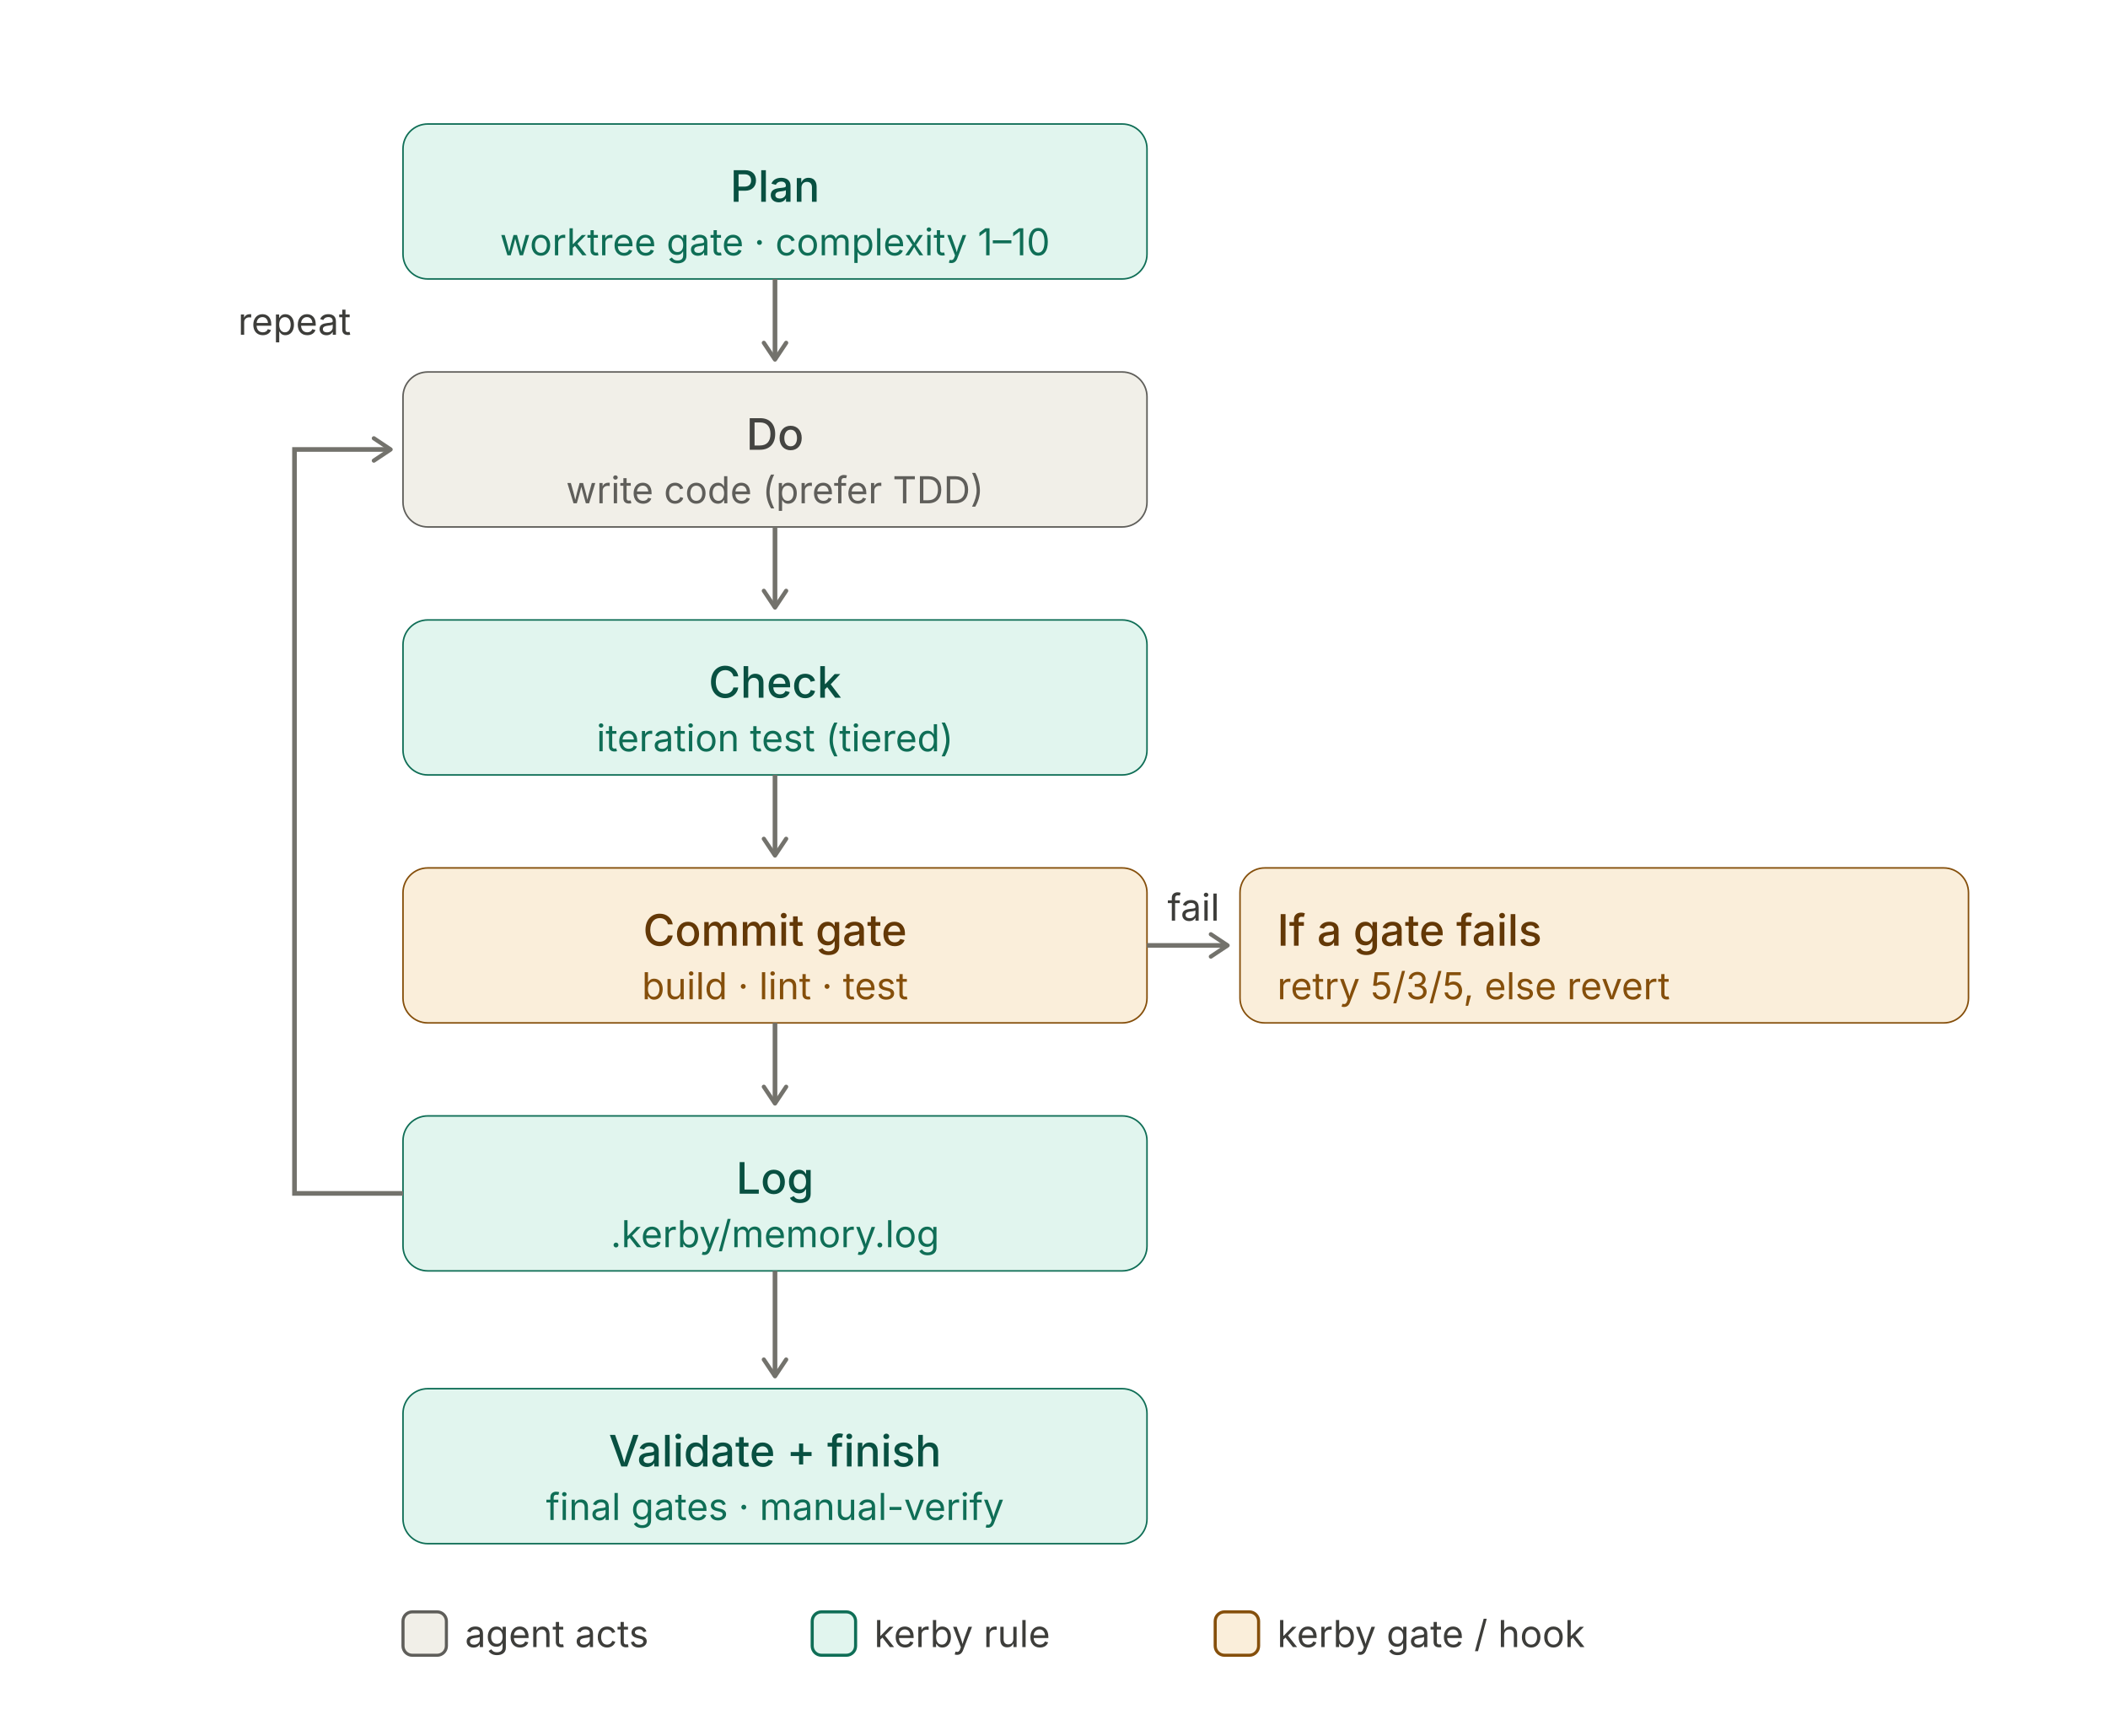
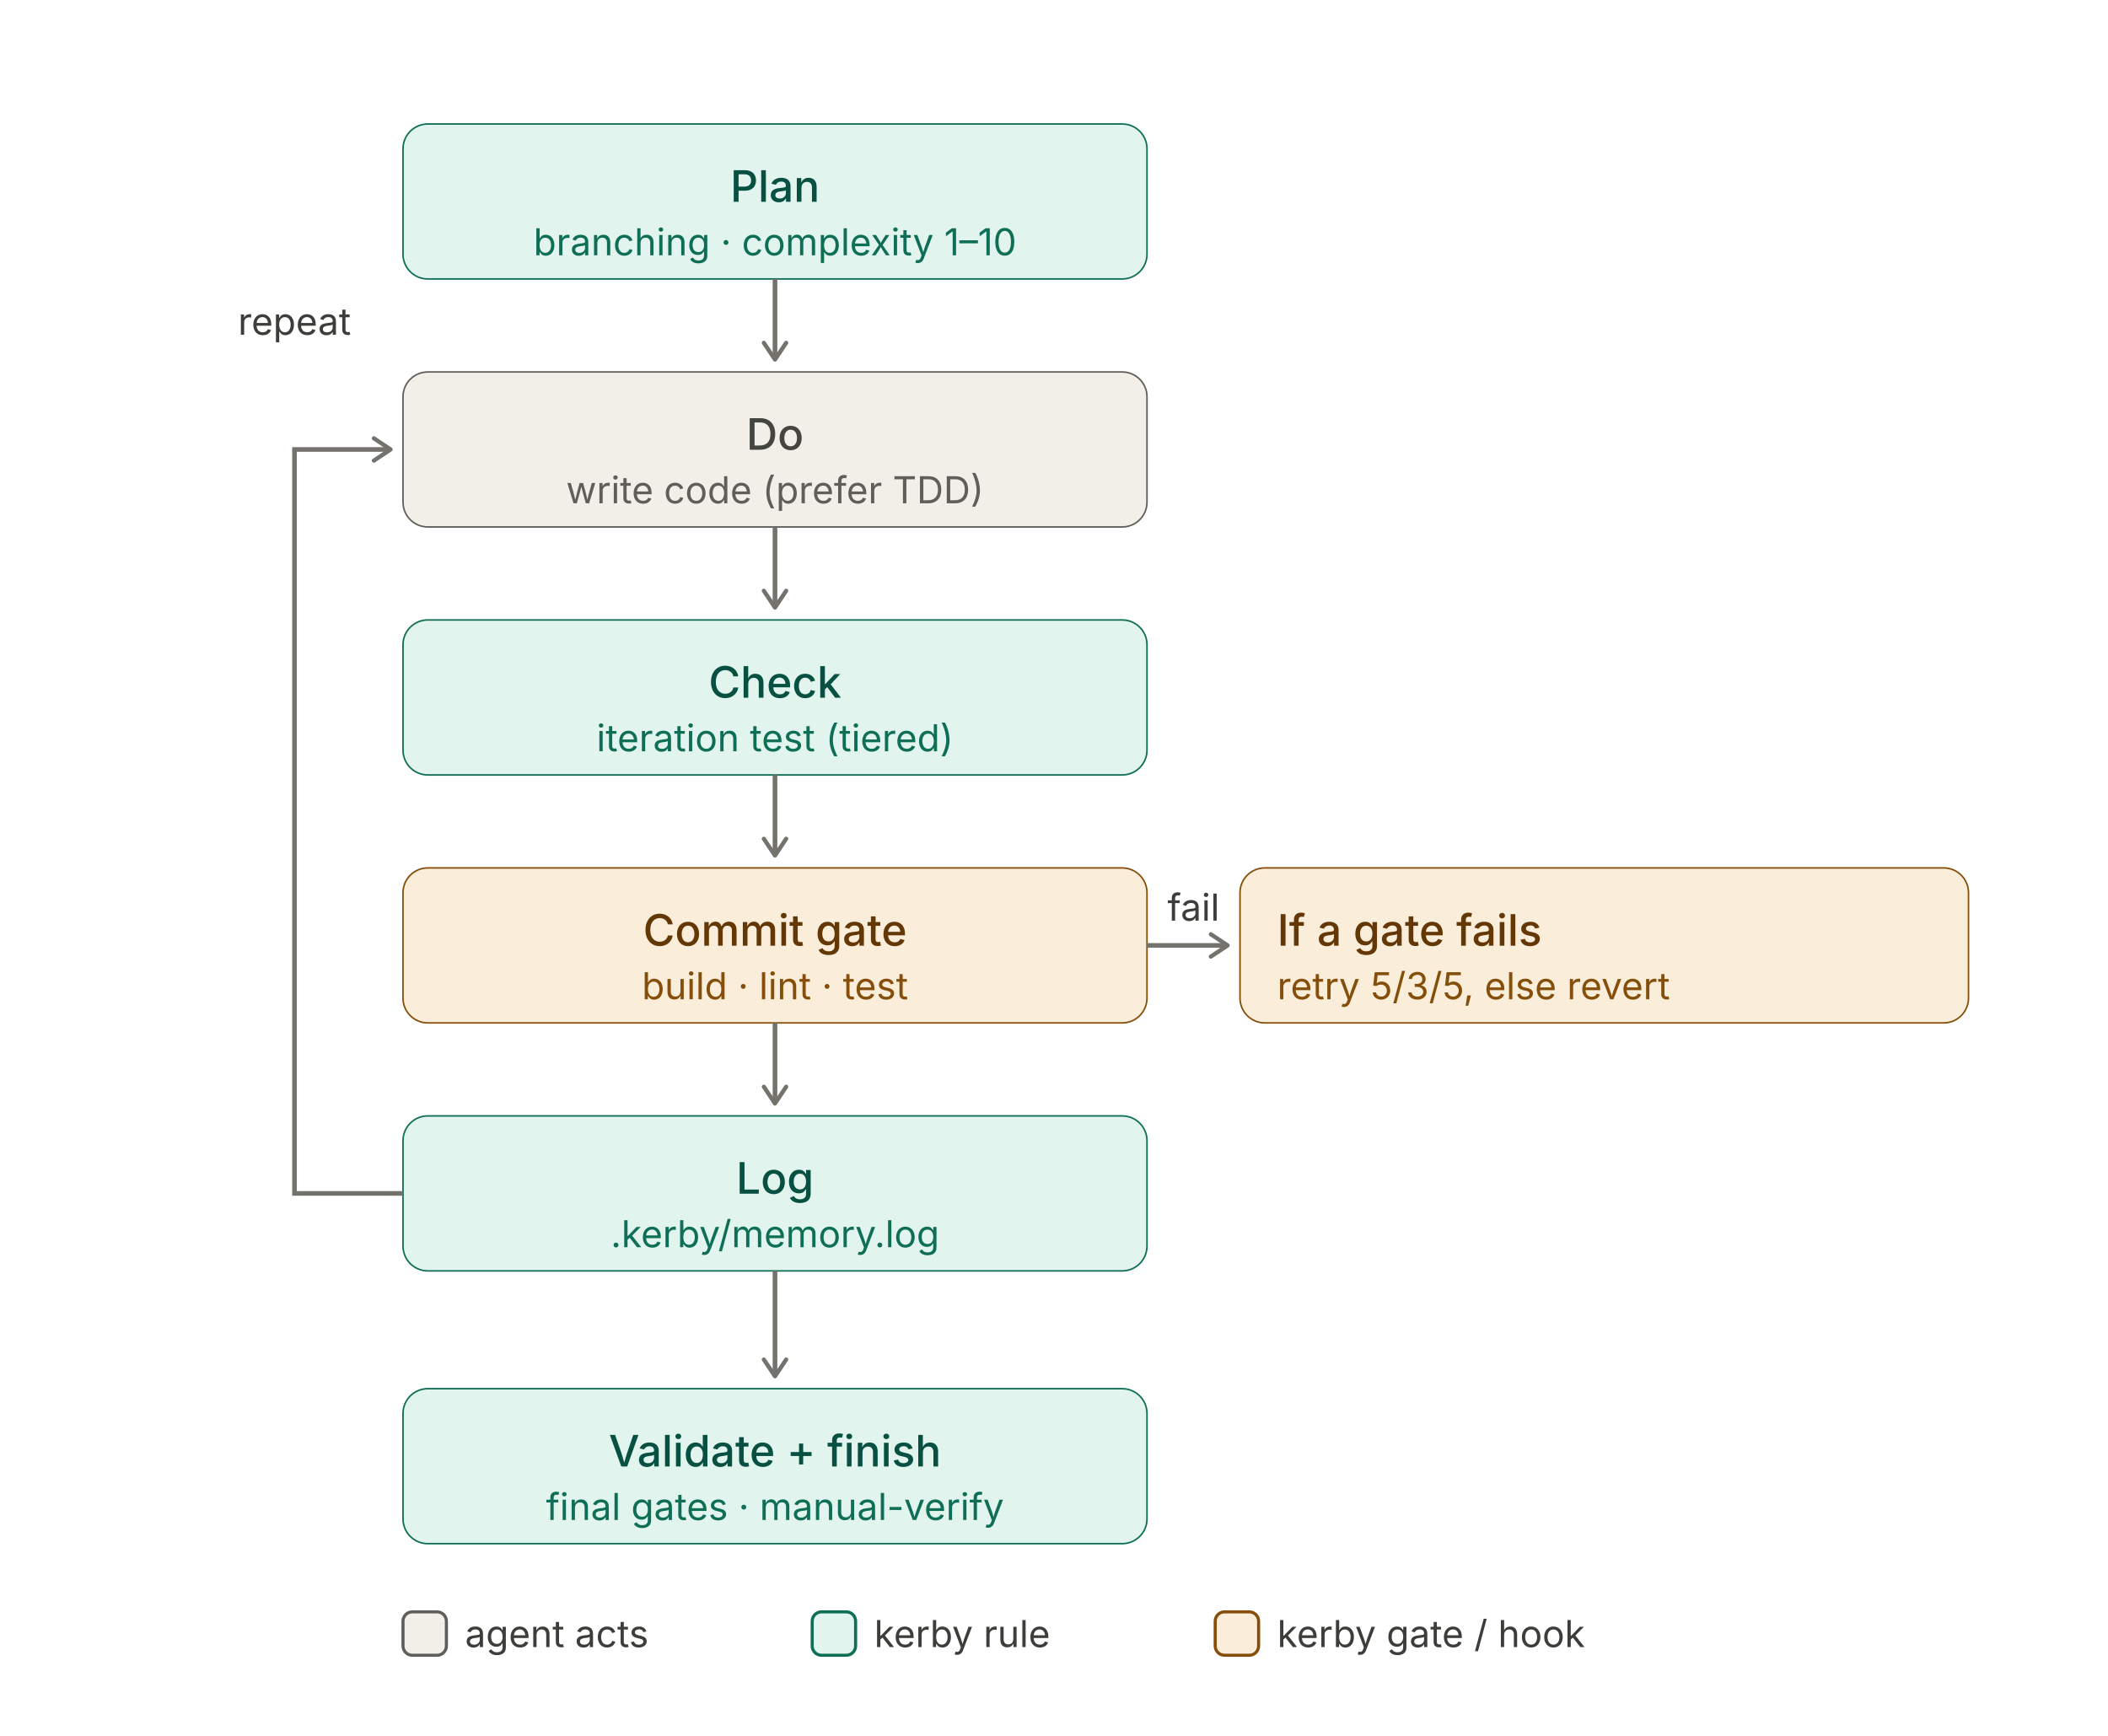
<svg xmlns="http://www.w3.org/2000/svg" width="100%" viewBox="0 0 680 560" role="img" style="">
  <defs>
    <marker id="arrow" viewBox="0 0 10 10" refX="8" refY="5" markerWidth="6" markerHeight="6" orient="auto-start-reverse">
      <path d="M2 1L8 5L2 9" fill="none" stroke="context-stroke" stroke-width="1.5" stroke-linecap="round" stroke-linejoin="round" />
    </marker>
  </defs>
  <g style="fill:rgb(0, 0, 0);stroke:none;color:rgb(0, 0, 0);stroke-width:1px;stroke-linecap:butt;stroke-linejoin:miter;opacity:1;font-family:&quot;Anthropic Sans&quot;, -apple-system, &quot;system-ui&quot;, &quot;Segoe UI&quot;, sans-serif;font-size:16px;font-weight:400;text-anchor:start;dominant-baseline:auto">
    <rect x="130" y="40" width="240" height="50" rx="8" stroke-width="0.5" style="fill:rgb(225, 245, 238);stroke:rgb(15, 110, 86);color:rgb(0, 0, 0);stroke-width:0.5px;stroke-linecap:butt;stroke-linejoin:miter;opacity:1;font-family:&quot;Anthropic Sans&quot;, -apple-system, &quot;system-ui&quot;, &quot;Segoe UI&quot;, sans-serif;font-size:16px;font-weight:400;text-anchor:start;dominant-baseline:auto" />
    <text x="250" y="60" text-anchor="middle" dominant-baseline="central" style="fill:rgb(8, 80, 65);stroke:none;color:rgb(0, 0, 0);stroke-width:1px;stroke-linecap:butt;stroke-linejoin:miter;opacity:1;font-family:&quot;Anthropic Sans&quot;, -apple-system, &quot;system-ui&quot;, &quot;Segoe UI&quot;, sans-serif;font-size:14px;font-weight:500;text-anchor:middle;dominant-baseline:central">Plan</text>
-     <text x="250" y="78" text-anchor="middle" dominant-baseline="central" style="fill:rgb(15, 110, 86);stroke:none;color:rgb(0, 0, 0);stroke-width:1px;stroke-linecap:butt;stroke-linejoin:miter;opacity:1;font-family:&quot;Anthropic Sans&quot;, -apple-system, &quot;system-ui&quot;, &quot;Segoe UI&quot;, sans-serif;font-size:12px;font-weight:400;text-anchor:middle;dominant-baseline:central">worktree gate · complexity 1–10</text>
+     <text x="250" y="78" text-anchor="middle" dominant-baseline="central" style="fill:rgb(15, 110, 86);stroke:none;color:rgb(0, 0, 0);stroke-width:1px;stroke-linecap:butt;stroke-linejoin:miter;opacity:1;font-family:&quot;Anthropic Sans&quot;, -apple-system, &quot;system-ui&quot;, &quot;Segoe UI&quot;, sans-serif;font-size:12px;font-weight:400;text-anchor:middle;dominant-baseline:central">branching · complexity 1–10</text>
  </g>
  <g style="fill:rgb(0, 0, 0);stroke:none;color:rgb(0, 0, 0);stroke-width:1px;stroke-linecap:butt;stroke-linejoin:miter;opacity:1;font-family:&quot;Anthropic Sans&quot;, -apple-system, &quot;system-ui&quot;, &quot;Segoe UI&quot;, sans-serif;font-size:16px;font-weight:400;text-anchor:start;dominant-baseline:auto">
    <rect x="130" y="120" width="240" height="50" rx="8" stroke-width="0.5" style="fill:rgb(241, 239, 232);stroke:rgb(95, 94, 90);color:rgb(0, 0, 0);stroke-width:0.5px;stroke-linecap:butt;stroke-linejoin:miter;opacity:1;font-family:&quot;Anthropic Sans&quot;, -apple-system, &quot;system-ui&quot;, &quot;Segoe UI&quot;, sans-serif;font-size:16px;font-weight:400;text-anchor:start;dominant-baseline:auto" />
    <text x="250" y="140" text-anchor="middle" dominant-baseline="central" style="fill:rgb(68, 68, 65);stroke:none;color:rgb(0, 0, 0);stroke-width:1px;stroke-linecap:butt;stroke-linejoin:miter;opacity:1;font-family:&quot;Anthropic Sans&quot;, -apple-system, &quot;system-ui&quot;, &quot;Segoe UI&quot;, sans-serif;font-size:14px;font-weight:500;text-anchor:middle;dominant-baseline:central">Do</text>
    <text x="250" y="158" text-anchor="middle" dominant-baseline="central" style="fill:rgb(95, 94, 90);stroke:none;color:rgb(0, 0, 0);stroke-width:1px;stroke-linecap:butt;stroke-linejoin:miter;opacity:1;font-family:&quot;Anthropic Sans&quot;, -apple-system, &quot;system-ui&quot;, &quot;Segoe UI&quot;, sans-serif;font-size:12px;font-weight:400;text-anchor:middle;dominant-baseline:central">write code (prefer TDD)</text>
  </g>
  <g style="fill:rgb(0, 0, 0);stroke:none;color:rgb(0, 0, 0);stroke-width:1px;stroke-linecap:butt;stroke-linejoin:miter;opacity:1;font-family:&quot;Anthropic Sans&quot;, -apple-system, &quot;system-ui&quot;, &quot;Segoe UI&quot;, sans-serif;font-size:16px;font-weight:400;text-anchor:start;dominant-baseline:auto">
    <rect x="130" y="200" width="240" height="50" rx="8" stroke-width="0.5" style="fill:rgb(225, 245, 238);stroke:rgb(15, 110, 86);color:rgb(0, 0, 0);stroke-width:0.5px;stroke-linecap:butt;stroke-linejoin:miter;opacity:1;font-family:&quot;Anthropic Sans&quot;, -apple-system, &quot;system-ui&quot;, &quot;Segoe UI&quot;, sans-serif;font-size:16px;font-weight:400;text-anchor:start;dominant-baseline:auto" />
    <text x="250" y="220" text-anchor="middle" dominant-baseline="central" style="fill:rgb(8, 80, 65);stroke:none;color:rgb(0, 0, 0);stroke-width:1px;stroke-linecap:butt;stroke-linejoin:miter;opacity:1;font-family:&quot;Anthropic Sans&quot;, -apple-system, &quot;system-ui&quot;, &quot;Segoe UI&quot;, sans-serif;font-size:14px;font-weight:500;text-anchor:middle;dominant-baseline:central">Check</text>
    <text x="250" y="238" text-anchor="middle" dominant-baseline="central" style="fill:rgb(15, 110, 86);stroke:none;color:rgb(0, 0, 0);stroke-width:1px;stroke-linecap:butt;stroke-linejoin:miter;opacity:1;font-family:&quot;Anthropic Sans&quot;, -apple-system, &quot;system-ui&quot;, &quot;Segoe UI&quot;, sans-serif;font-size:12px;font-weight:400;text-anchor:middle;dominant-baseline:central">iteration test (tiered)</text>
  </g>
  <g style="fill:rgb(0, 0, 0);stroke:none;color:rgb(0, 0, 0);stroke-width:1px;stroke-linecap:butt;stroke-linejoin:miter;opacity:1;font-family:&quot;Anthropic Sans&quot;, -apple-system, &quot;system-ui&quot;, &quot;Segoe UI&quot;, sans-serif;font-size:16px;font-weight:400;text-anchor:start;dominant-baseline:auto">
    <rect x="130" y="280" width="240" height="50" rx="8" stroke-width="0.5" style="fill:rgb(250, 238, 218);stroke:rgb(133, 79, 11);color:rgb(0, 0, 0);stroke-width:0.5px;stroke-linecap:butt;stroke-linejoin:miter;opacity:1;font-family:&quot;Anthropic Sans&quot;, -apple-system, &quot;system-ui&quot;, &quot;Segoe UI&quot;, sans-serif;font-size:16px;font-weight:400;text-anchor:start;dominant-baseline:auto" />
    <text x="250" y="300" text-anchor="middle" dominant-baseline="central" style="fill:rgb(99, 56, 6);stroke:none;color:rgb(0, 0, 0);stroke-width:1px;stroke-linecap:butt;stroke-linejoin:miter;opacity:1;font-family:&quot;Anthropic Sans&quot;, -apple-system, &quot;system-ui&quot;, &quot;Segoe UI&quot;, sans-serif;font-size:14px;font-weight:500;text-anchor:middle;dominant-baseline:central">Commit gate</text>
    <text x="250" y="318" text-anchor="middle" dominant-baseline="central" style="fill:rgb(133, 79, 11);stroke:none;color:rgb(0, 0, 0);stroke-width:1px;stroke-linecap:butt;stroke-linejoin:miter;opacity:1;font-family:&quot;Anthropic Sans&quot;, -apple-system, &quot;system-ui&quot;, &quot;Segoe UI&quot;, sans-serif;font-size:12px;font-weight:400;text-anchor:middle;dominant-baseline:central">build · lint · test</text>
  </g>
  <g style="fill:rgb(0, 0, 0);stroke:none;color:rgb(0, 0, 0);stroke-width:1px;stroke-linecap:butt;stroke-linejoin:miter;opacity:1;font-family:&quot;Anthropic Sans&quot;, -apple-system, &quot;system-ui&quot;, &quot;Segoe UI&quot;, sans-serif;font-size:16px;font-weight:400;text-anchor:start;dominant-baseline:auto">
    <rect x="130" y="360" width="240" height="50" rx="8" stroke-width="0.5" style="fill:rgb(225, 245, 238);stroke:rgb(15, 110, 86);color:rgb(0, 0, 0);stroke-width:0.5px;stroke-linecap:butt;stroke-linejoin:miter;opacity:1;font-family:&quot;Anthropic Sans&quot;, -apple-system, &quot;system-ui&quot;, &quot;Segoe UI&quot;, sans-serif;font-size:16px;font-weight:400;text-anchor:start;dominant-baseline:auto" />
    <text x="250" y="380" text-anchor="middle" dominant-baseline="central" style="fill:rgb(8, 80, 65);stroke:none;color:rgb(0, 0, 0);stroke-width:1px;stroke-linecap:butt;stroke-linejoin:miter;opacity:1;font-family:&quot;Anthropic Sans&quot;, -apple-system, &quot;system-ui&quot;, &quot;Segoe UI&quot;, sans-serif;font-size:14px;font-weight:500;text-anchor:middle;dominant-baseline:central">Log</text>
    <text x="250" y="398" text-anchor="middle" dominant-baseline="central" style="fill:rgb(15, 110, 86);stroke:none;color:rgb(0, 0, 0);stroke-width:1px;stroke-linecap:butt;stroke-linejoin:miter;opacity:1;font-family:&quot;Anthropic Sans&quot;, -apple-system, &quot;system-ui&quot;, &quot;Segoe UI&quot;, sans-serif;font-size:12px;font-weight:400;text-anchor:middle;dominant-baseline:central">.kerby/memory.log</text>
  </g>
  <g style="fill:rgb(0, 0, 0);stroke:none;color:rgb(0, 0, 0);stroke-width:1px;stroke-linecap:butt;stroke-linejoin:miter;opacity:1;font-family:&quot;Anthropic Sans&quot;, -apple-system, &quot;system-ui&quot;, &quot;Segoe UI&quot;, sans-serif;font-size:16px;font-weight:400;text-anchor:start;dominant-baseline:auto">
    <rect x="130" y="448" width="240" height="50" rx="8" stroke-width="0.5" style="fill:rgb(225, 245, 238);stroke:rgb(15, 110, 86);color:rgb(0, 0, 0);stroke-width:0.5px;stroke-linecap:butt;stroke-linejoin:miter;opacity:1;font-family:&quot;Anthropic Sans&quot;, -apple-system, &quot;system-ui&quot;, &quot;Segoe UI&quot;, sans-serif;font-size:16px;font-weight:400;text-anchor:start;dominant-baseline:auto" />
    <text x="250" y="468" text-anchor="middle" dominant-baseline="central" style="fill:rgb(8, 80, 65);stroke:none;color:rgb(0, 0, 0);stroke-width:1px;stroke-linecap:butt;stroke-linejoin:miter;opacity:1;font-family:&quot;Anthropic Sans&quot;, -apple-system, &quot;system-ui&quot;, &quot;Segoe UI&quot;, sans-serif;font-size:14px;font-weight:500;text-anchor:middle;dominant-baseline:central">Validate + finish</text>
    <text x="250" y="486" text-anchor="middle" dominant-baseline="central" style="fill:rgb(15, 110, 86);stroke:none;color:rgb(0, 0, 0);stroke-width:1px;stroke-linecap:butt;stroke-linejoin:miter;opacity:1;font-family:&quot;Anthropic Sans&quot;, -apple-system, &quot;system-ui&quot;, &quot;Segoe UI&quot;, sans-serif;font-size:12px;font-weight:400;text-anchor:middle;dominant-baseline:central">final gates · manual-verify</text>
  </g>
  <g style="fill:rgb(0, 0, 0);stroke:none;color:rgb(0, 0, 0);stroke-width:1px;stroke-linecap:butt;stroke-linejoin:miter;opacity:1;font-family:&quot;Anthropic Sans&quot;, -apple-system, &quot;system-ui&quot;, &quot;Segoe UI&quot;, sans-serif;font-size:16px;font-weight:400;text-anchor:start;dominant-baseline:auto">
    <rect x="400" y="280" width="235" height="50" rx="8" stroke-width="0.5" style="fill:rgb(250, 238, 218);stroke:rgb(133, 79, 11);color:rgb(0, 0, 0);stroke-width:0.5px;stroke-linecap:butt;stroke-linejoin:miter;opacity:1;font-family:&quot;Anthropic Sans&quot;, -apple-system, &quot;system-ui&quot;, &quot;Segoe UI&quot;, sans-serif;font-size:16px;font-weight:400;text-anchor:start;dominant-baseline:auto" />
    <text x="412" y="300" text-anchor="start" dominant-baseline="central" style="fill:rgb(99, 56, 6);stroke:none;color:rgb(0, 0, 0);stroke-width:1px;stroke-linecap:butt;stroke-linejoin:miter;opacity:1;font-family:&quot;Anthropic Sans&quot;, -apple-system, &quot;system-ui&quot;, &quot;Segoe UI&quot;, sans-serif;font-size:14px;font-weight:500;text-anchor:start;dominant-baseline:central">If a gate fails</text>
    <text x="412" y="318" text-anchor="start" dominant-baseline="central" style="fill:rgb(133, 79, 11);stroke:none;color:rgb(0, 0, 0);stroke-width:1px;stroke-linecap:butt;stroke-linejoin:miter;opacity:1;font-family:&quot;Anthropic Sans&quot;, -apple-system, &quot;system-ui&quot;, &quot;Segoe UI&quot;, sans-serif;font-size:12px;font-weight:400;text-anchor:start;dominant-baseline:central">retry 5/3/5, else revert</text>
  </g>
  <line x1="250" y1="90" x2="250" y2="116" marker-end="url(#arrow)" style="fill:none;stroke:rgb(115, 114, 108);color:rgb(0, 0, 0);stroke-width:1.5px;stroke-linecap:butt;stroke-linejoin:miter;opacity:1;font-family:&quot;Anthropic Sans&quot;, -apple-system, &quot;system-ui&quot;, &quot;Segoe UI&quot;, sans-serif;font-size:16px;font-weight:400;text-anchor:start;dominant-baseline:auto" />
  <line x1="250" y1="170" x2="250" y2="196" marker-end="url(#arrow)" style="fill:none;stroke:rgb(115, 114, 108);color:rgb(0, 0, 0);stroke-width:1.5px;stroke-linecap:butt;stroke-linejoin:miter;opacity:1;font-family:&quot;Anthropic Sans&quot;, -apple-system, &quot;system-ui&quot;, &quot;Segoe UI&quot;, sans-serif;font-size:16px;font-weight:400;text-anchor:start;dominant-baseline:auto" />
  <line x1="250" y1="250" x2="250" y2="276" marker-end="url(#arrow)" style="fill:none;stroke:rgb(115, 114, 108);color:rgb(0, 0, 0);stroke-width:1.5px;stroke-linecap:butt;stroke-linejoin:miter;opacity:1;font-family:&quot;Anthropic Sans&quot;, -apple-system, &quot;system-ui&quot;, &quot;Segoe UI&quot;, sans-serif;font-size:16px;font-weight:400;text-anchor:start;dominant-baseline:auto" />
  <line x1="250" y1="330" x2="250" y2="356" marker-end="url(#arrow)" style="fill:none;stroke:rgb(115, 114, 108);color:rgb(0, 0, 0);stroke-width:1.5px;stroke-linecap:butt;stroke-linejoin:miter;opacity:1;font-family:&quot;Anthropic Sans&quot;, -apple-system, &quot;system-ui&quot;, &quot;Segoe UI&quot;, sans-serif;font-size:16px;font-weight:400;text-anchor:start;dominant-baseline:auto" />
  <line x1="250" y1="410" x2="250" y2="444" marker-end="url(#arrow)" style="fill:none;stroke:rgb(115, 114, 108);color:rgb(0, 0, 0);stroke-width:1.5px;stroke-linecap:butt;stroke-linejoin:miter;opacity:1;font-family:&quot;Anthropic Sans&quot;, -apple-system, &quot;system-ui&quot;, &quot;Segoe UI&quot;, sans-serif;font-size:16px;font-weight:400;text-anchor:start;dominant-baseline:auto" />
  <text x="95" y="108" text-anchor="middle" style="fill:rgb(61, 61, 58);stroke:none;color:rgb(0, 0, 0);stroke-width:1px;stroke-linecap:butt;stroke-linejoin:miter;opacity:1;font-family:&quot;Anthropic Sans&quot;, -apple-system, &quot;system-ui&quot;, &quot;Segoe UI&quot;, sans-serif;font-size:12px;font-weight:400;text-anchor:middle;dominant-baseline:auto">repeat</text>
  <path d="M130 385 L95 385 L95 145 L126 145" fill="none" marker-end="url(#arrow)" style="fill:none;stroke:rgb(115, 114, 108);color:rgb(0, 0, 0);stroke-width:1.5px;stroke-linecap:butt;stroke-linejoin:miter;opacity:1;font-family:&quot;Anthropic Sans&quot;, -apple-system, &quot;system-ui&quot;, &quot;Segoe UI&quot;, sans-serif;font-size:16px;font-weight:400;text-anchor:start;dominant-baseline:auto" />
  <text x="385" y="297" text-anchor="middle" style="fill:rgb(61, 61, 58);stroke:none;color:rgb(0, 0, 0);stroke-width:1px;stroke-linecap:butt;stroke-linejoin:miter;opacity:1;font-family:&quot;Anthropic Sans&quot;, -apple-system, &quot;system-ui&quot;, &quot;Segoe UI&quot;, sans-serif;font-size:12px;font-weight:400;text-anchor:middle;dominant-baseline:auto">fail</text>
  <line x1="370" y1="305" x2="396" y2="305" marker-end="url(#arrow)" style="fill:none;stroke:rgb(115, 114, 108);color:rgb(0, 0, 0);stroke-width:1.5px;stroke-linecap:butt;stroke-linejoin:miter;opacity:1;font-family:&quot;Anthropic Sans&quot;, -apple-system, &quot;system-ui&quot;, &quot;Segoe UI&quot;, sans-serif;font-size:16px;font-weight:400;text-anchor:start;dominant-baseline:auto" />
  <rect x="130" y="520" width="14" height="14" rx="3" style="fill:rgb(241, 239, 232);stroke:rgb(95, 94, 90);color:rgb(0, 0, 0);stroke-width:1px;stroke-linecap:butt;stroke-linejoin:miter;opacity:1;font-family:&quot;Anthropic Sans&quot;, -apple-system, &quot;system-ui&quot;, &quot;Segoe UI&quot;, sans-serif;font-size:16px;font-weight:400;text-anchor:start;dominant-baseline:auto" />
  <text x="150" y="527" dominant-baseline="central" style="fill:rgb(61, 61, 58);stroke:none;color:rgb(0, 0, 0);stroke-width:1px;stroke-linecap:butt;stroke-linejoin:miter;opacity:1;font-family:&quot;Anthropic Sans&quot;, -apple-system, &quot;system-ui&quot;, &quot;Segoe UI&quot;, sans-serif;font-size:12px;font-weight:400;text-anchor:start;dominant-baseline:central">agent acts</text>
  <rect x="262" y="520" width="14" height="14" rx="3" style="fill:rgb(225, 245, 238);stroke:rgb(15, 110, 86);color:rgb(0, 0, 0);stroke-width:1px;stroke-linecap:butt;stroke-linejoin:miter;opacity:1;font-family:&quot;Anthropic Sans&quot;, -apple-system, &quot;system-ui&quot;, &quot;Segoe UI&quot;, sans-serif;font-size:16px;font-weight:400;text-anchor:start;dominant-baseline:auto" />
  <text x="282" y="527" dominant-baseline="central" style="fill:rgb(61, 61, 58);stroke:none;color:rgb(0, 0, 0);stroke-width:1px;stroke-linecap:butt;stroke-linejoin:miter;opacity:1;font-family:&quot;Anthropic Sans&quot;, -apple-system, &quot;system-ui&quot;, &quot;Segoe UI&quot;, sans-serif;font-size:12px;font-weight:400;text-anchor:start;dominant-baseline:central">kerby rule</text>
  <rect x="392" y="520" width="14" height="14" rx="3" style="fill:rgb(250, 238, 218);stroke:rgb(133, 79, 11);color:rgb(0, 0, 0);stroke-width:1px;stroke-linecap:butt;stroke-linejoin:miter;opacity:1;font-family:&quot;Anthropic Sans&quot;, -apple-system, &quot;system-ui&quot;, &quot;Segoe UI&quot;, sans-serif;font-size:16px;font-weight:400;text-anchor:start;dominant-baseline:auto" />
  <text x="412" y="527" dominant-baseline="central" style="fill:rgb(61, 61, 58);stroke:none;color:rgb(0, 0, 0);stroke-width:1px;stroke-linecap:butt;stroke-linejoin:miter;opacity:1;font-family:&quot;Anthropic Sans&quot;, -apple-system, &quot;system-ui&quot;, &quot;Segoe UI&quot;, sans-serif;font-size:12px;font-weight:400;text-anchor:start;dominant-baseline:central">kerby gate / hook</text>
</svg>
